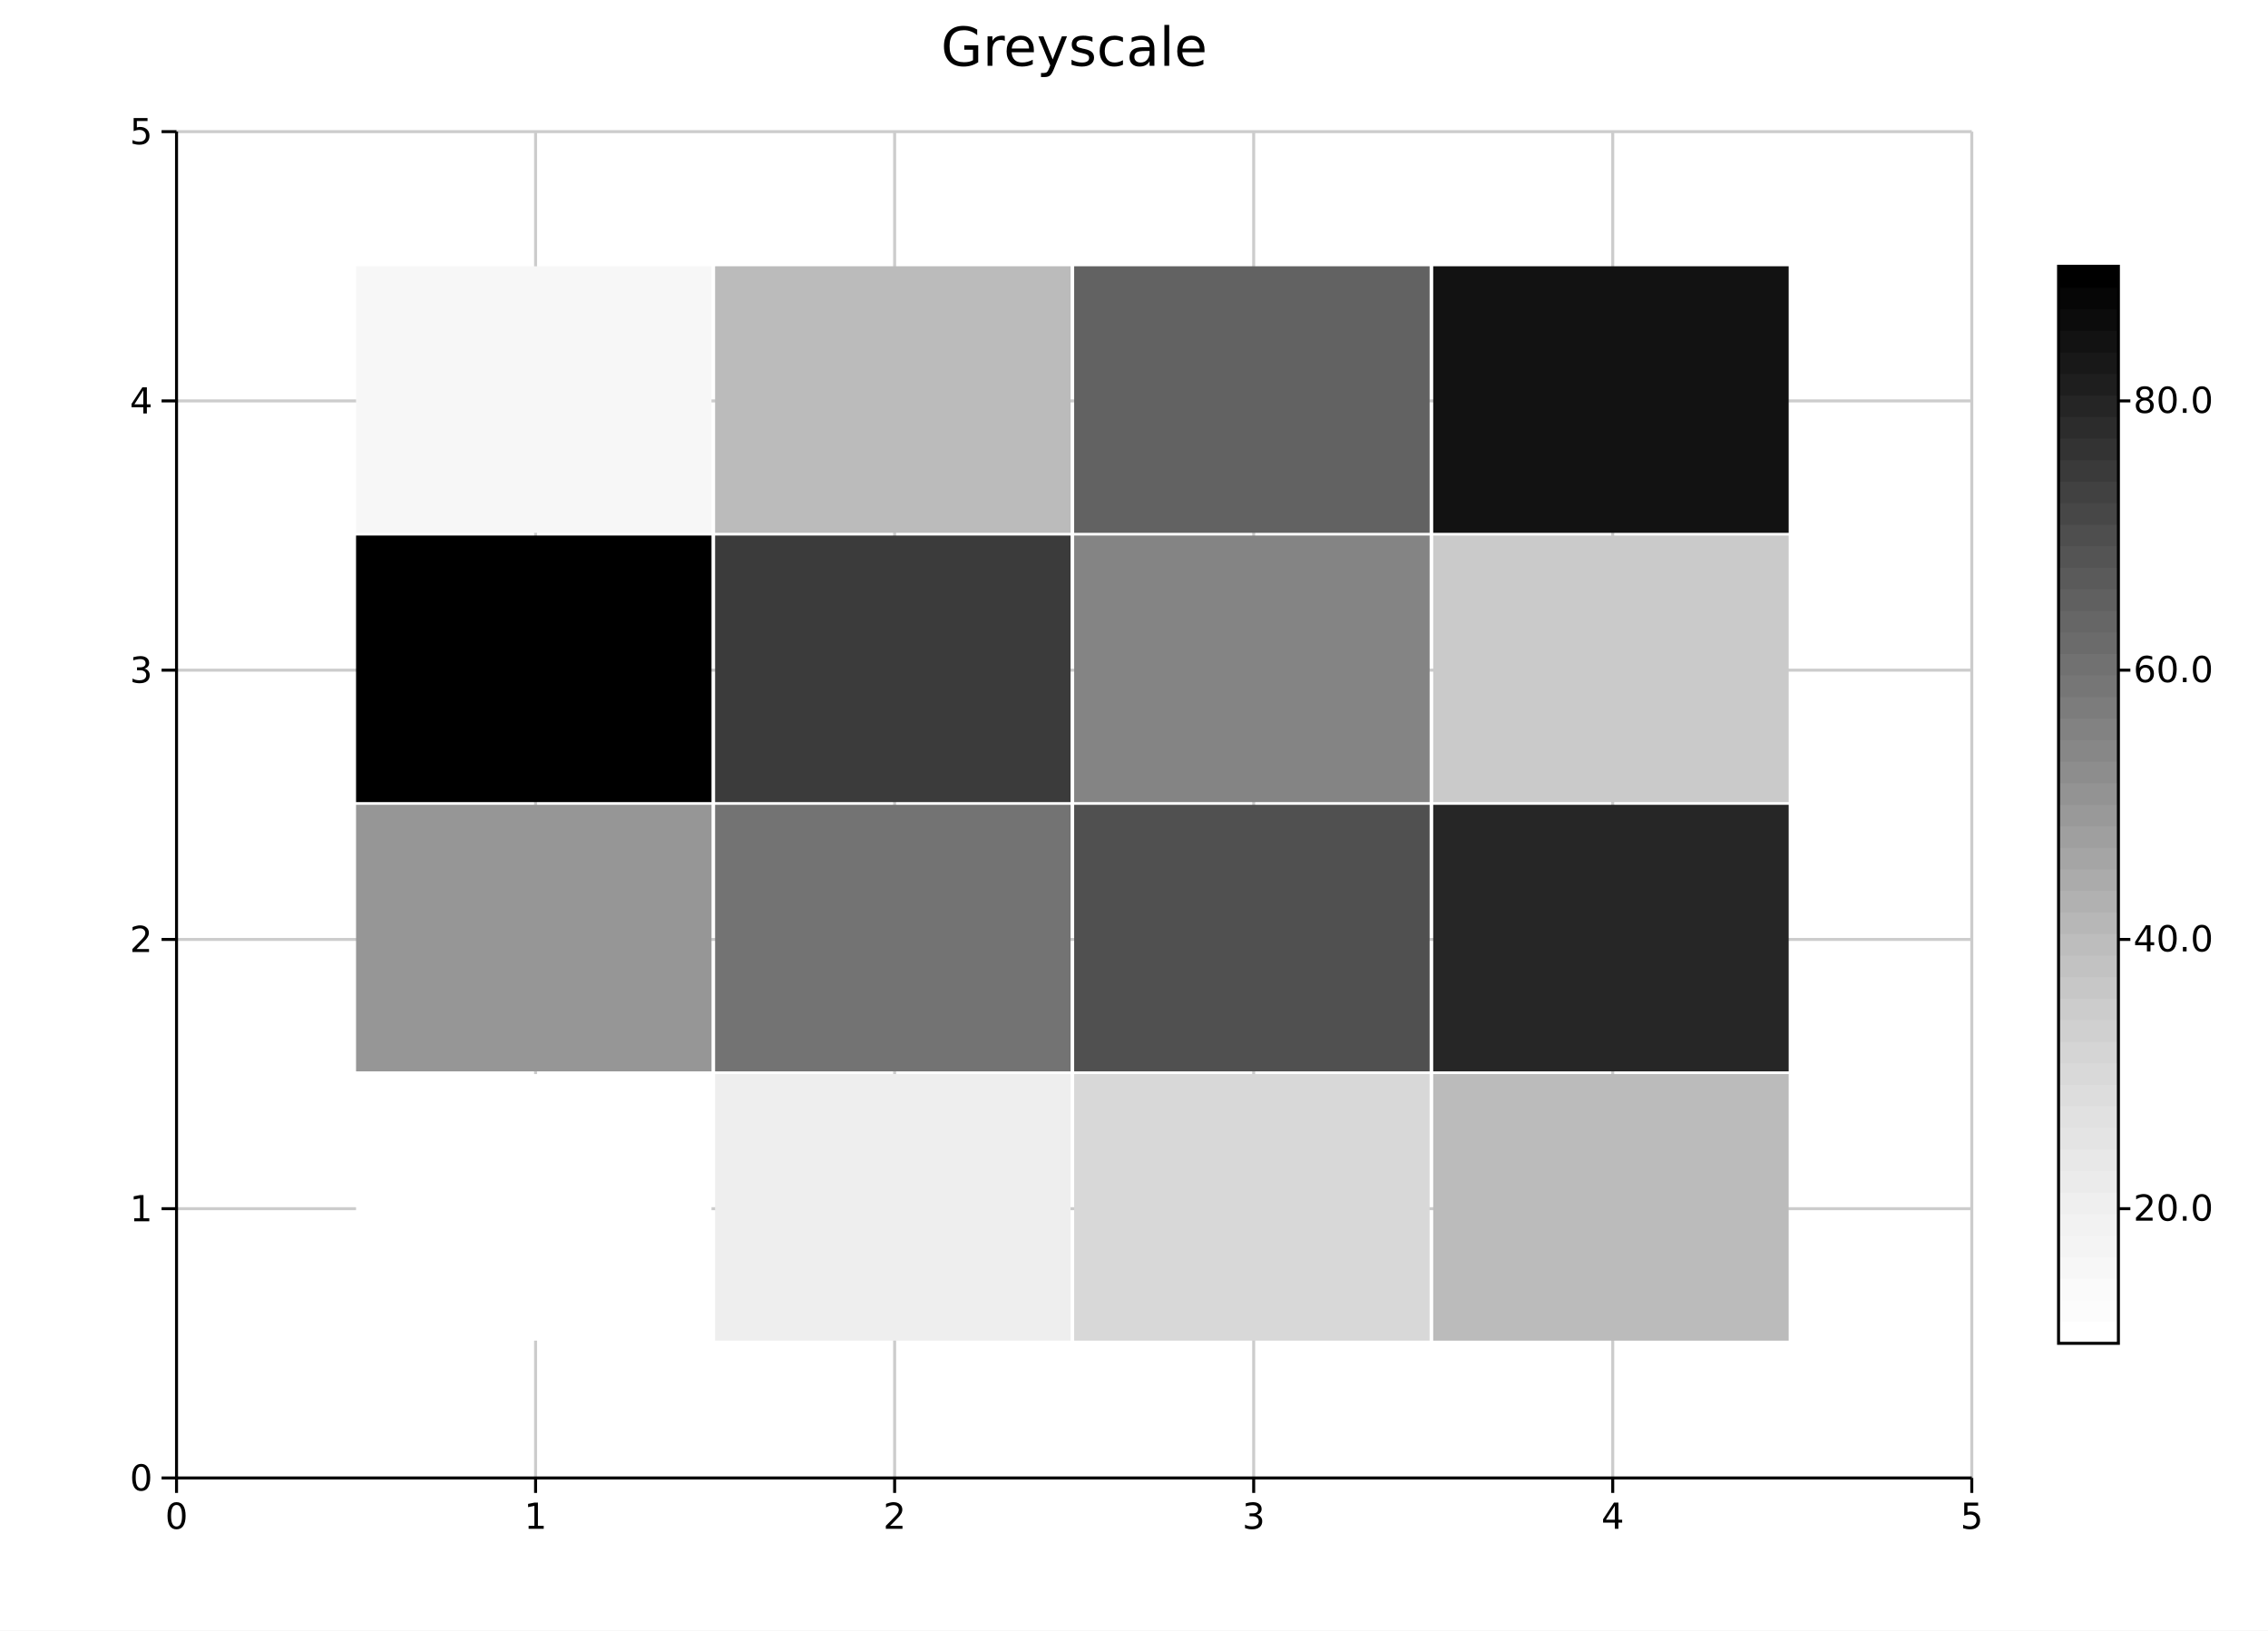
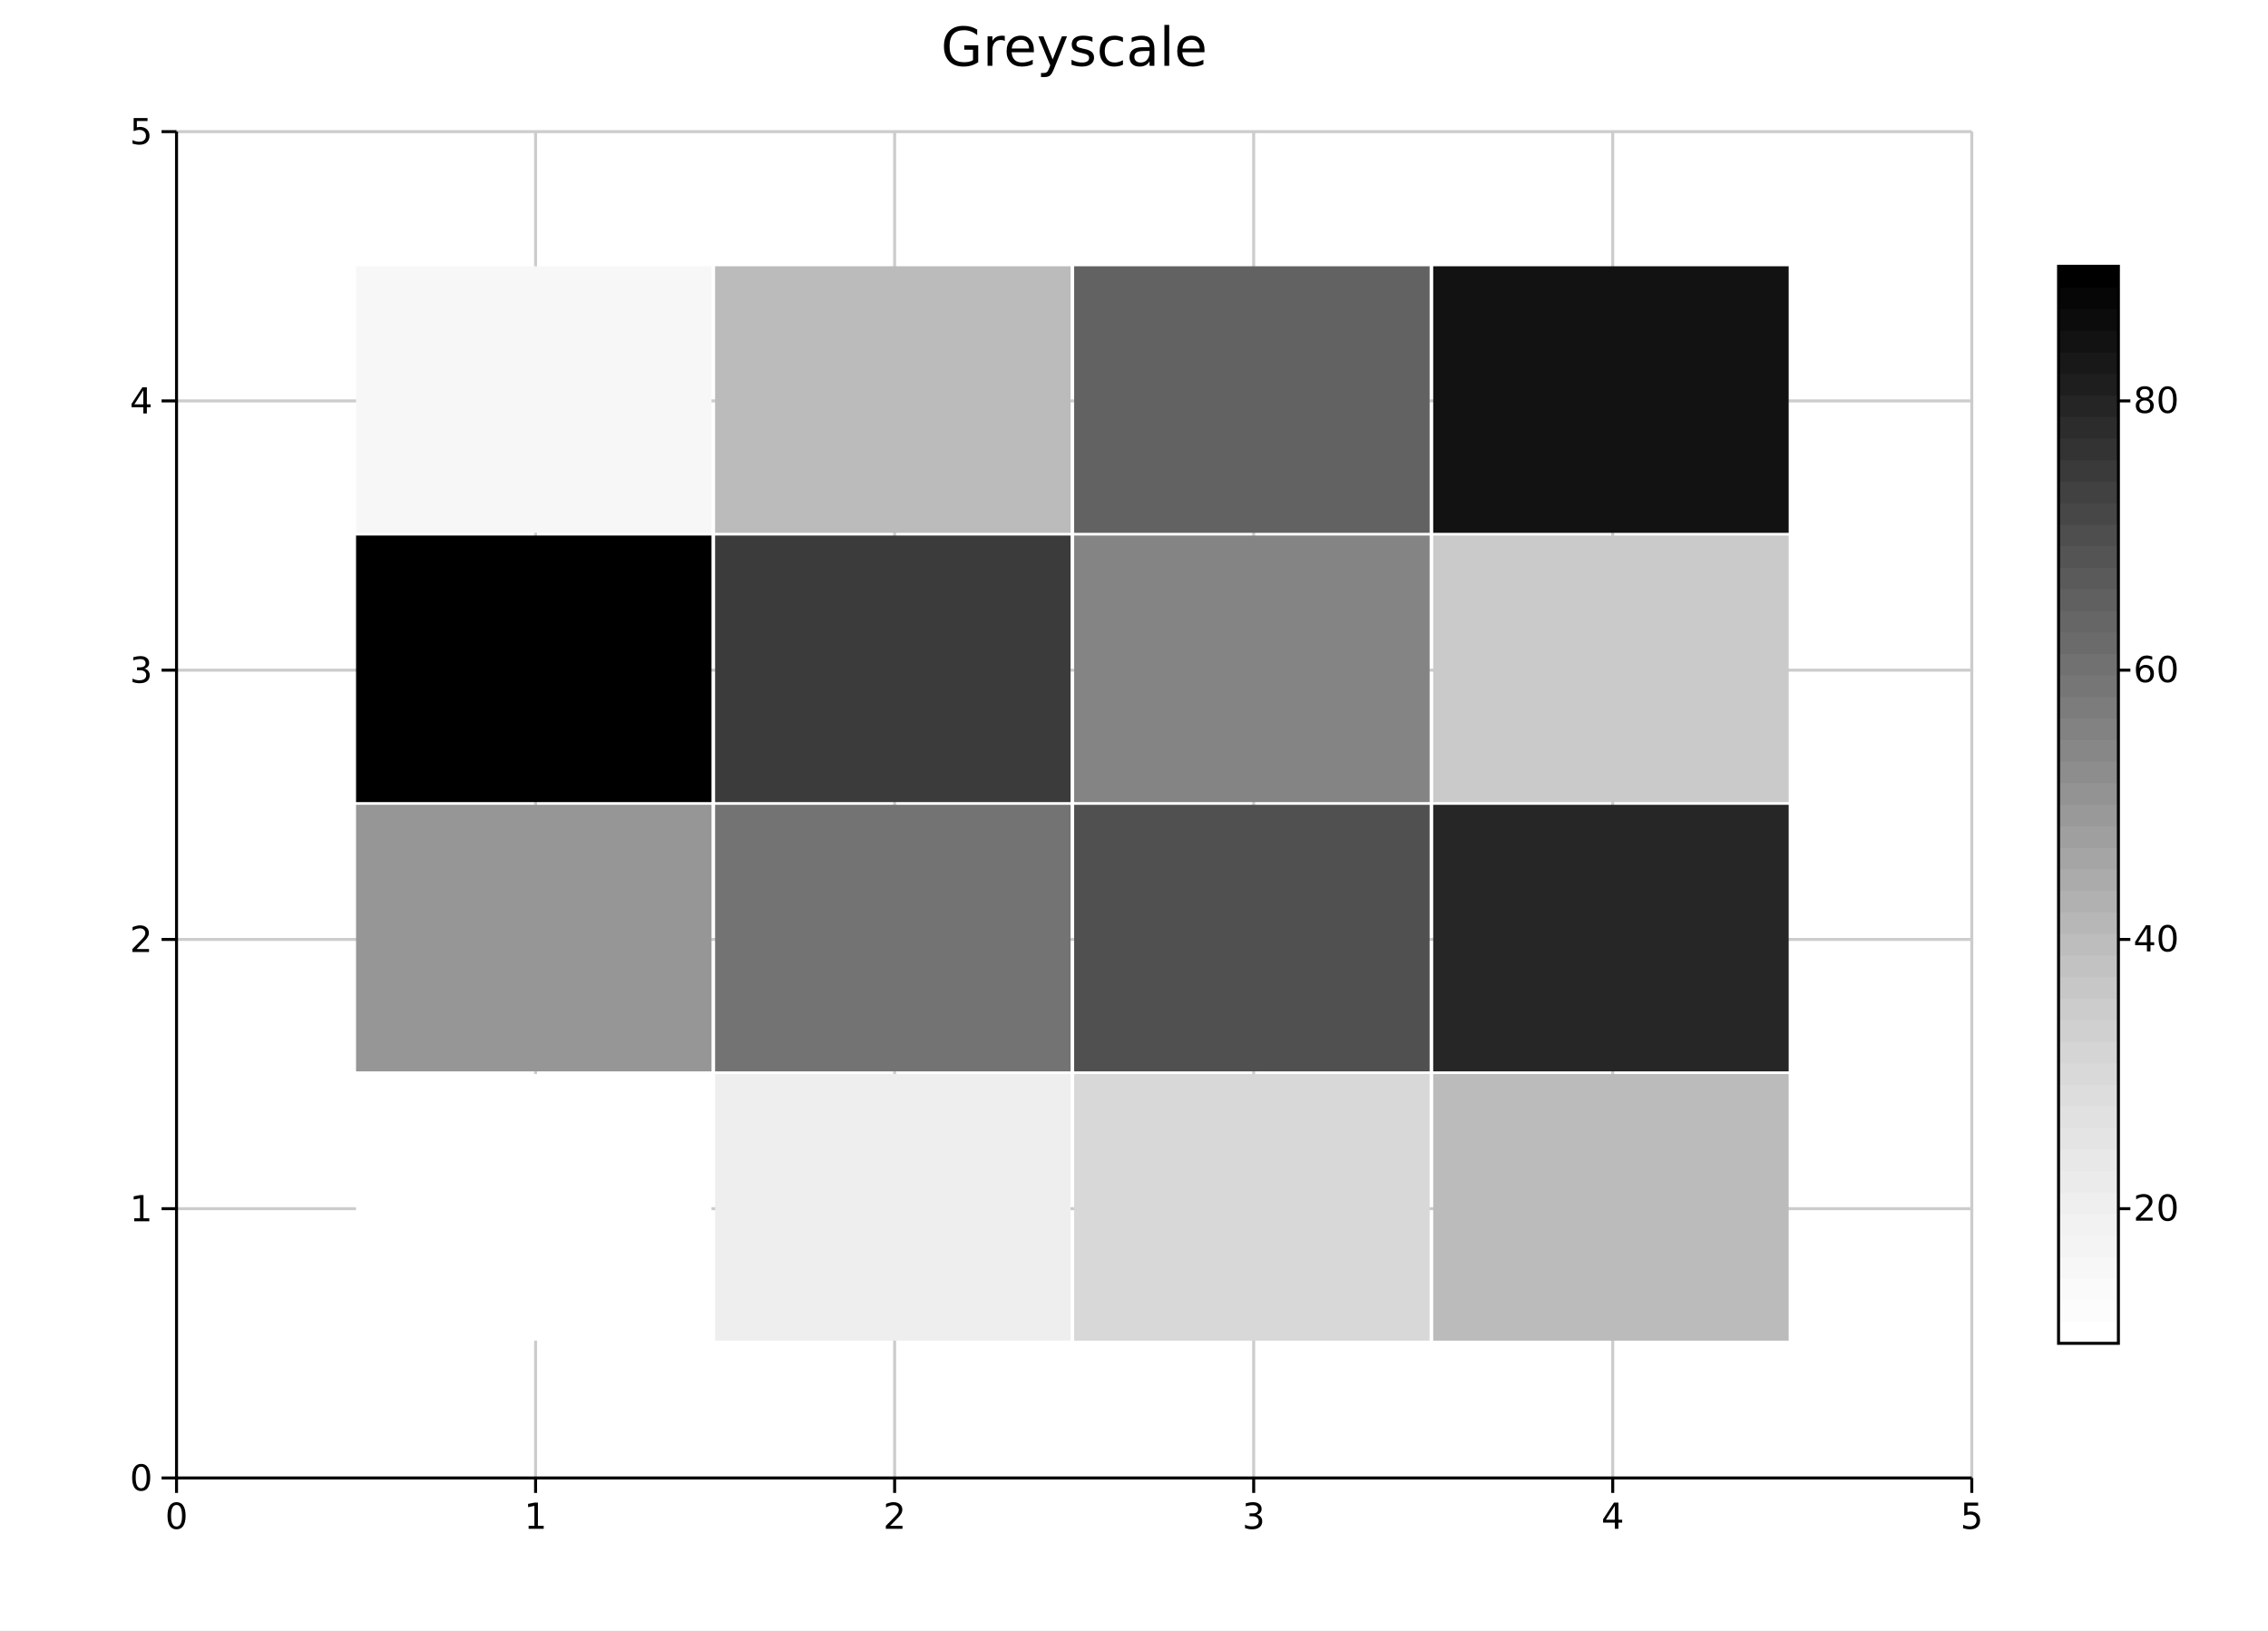
<svg xmlns="http://www.w3.org/2000/svg" width="758" height="545" font-family="DejaVu Sans, Liberation Sans, Arial, sans-serif" fill="black">
  <rect width="100%" height="100%" fill="white" />
  <line x1="179" y1="44" x2="179" y2="494" stroke="#cccccc" stroke-width="1" />
  <line x1="299" y1="44" x2="299" y2="494" stroke="#cccccc" stroke-width="1" />
  <line x1="419" y1="44" x2="419" y2="494" stroke="#cccccc" stroke-width="1" />
  <line x1="539" y1="44" x2="539" y2="494" stroke="#cccccc" stroke-width="1" />
  <line x1="659" y1="44" x2="659" y2="494" stroke="#cccccc" stroke-width="1" />
  <line x1="59" y1="404" x2="659" y2="404" stroke="#cccccc" stroke-width="1" />
  <line x1="59" y1="314" x2="659" y2="314" stroke="#cccccc" stroke-width="1" />
  <line x1="59" y1="224" x2="659" y2="224" stroke="#cccccc" stroke-width="1" />
  <line x1="59" y1="134" x2="659" y2="134" stroke="#cccccc" stroke-width="1" />
  <line x1="59" y1="44" x2="659" y2="44" stroke="#cccccc" stroke-width="1" />
  <line x1="59" y1="494" x2="659" y2="494" stroke="#000000" stroke-width="1" />
  <line x1="59" y1="44" x2="59" y2="494" stroke="#000000" stroke-width="1" />
  <line x1="59" y1="494" x2="59" y2="499" stroke="#000000" stroke-width="1" />
  <text x="59" y="511" font-size="12" text-anchor="middle">0</text>
  <line x1="179" y1="494" x2="179" y2="499" stroke="#000000" stroke-width="1" />
  <text x="179" y="511" font-size="12" text-anchor="middle">1</text>
  <line x1="299" y1="494" x2="299" y2="499" stroke="#000000" stroke-width="1" />
  <text x="299" y="511" font-size="12" text-anchor="middle">2</text>
  <line x1="419" y1="494" x2="419" y2="499" stroke="#000000" stroke-width="1" />
  <text x="419" y="511" font-size="12" text-anchor="middle">3</text>
  <line x1="539" y1="494" x2="539" y2="499" stroke="#000000" stroke-width="1" />
  <text x="539" y="511" font-size="12" text-anchor="middle">4</text>
  <line x1="659" y1="494" x2="659" y2="499" stroke="#000000" stroke-width="1" />
  <text x="659" y="511" font-size="12" text-anchor="middle">5</text>
  <line x1="54" y1="494" x2="59" y2="494" stroke="#000000" stroke-width="1" />
  <text x="51" y="498.2" font-size="12" text-anchor="end">0</text>
  <line x1="54" y1="404" x2="59" y2="404" stroke="#000000" stroke-width="1" />
  <text x="51" y="408.2" font-size="12" text-anchor="end">1</text>
  <line x1="54" y1="314" x2="59" y2="314" stroke="#000000" stroke-width="1" />
  <text x="51" y="318.2" font-size="12" text-anchor="end">2</text>
  <line x1="54" y1="224" x2="59" y2="224" stroke="#000000" stroke-width="1" />
  <text x="51" y="228.2" font-size="12" text-anchor="end">3</text>
  <line x1="54" y1="134" x2="59" y2="134" stroke="#000000" stroke-width="1" />
  <text x="51" y="138.2" font-size="12" text-anchor="end">4</text>
  <line x1="54" y1="44" x2="59" y2="44" stroke="#000000" stroke-width="1" />
  <text x="51" y="48.2" font-size="12" text-anchor="end">5</text>
  <text x="359" y="22" font-size="18" text-anchor="middle">Greyscale</text>
  <rect x="119" y="359" width="118.8" height="89.1" fill="#ffffff" />
  <rect x="239" y="359" width="118.8" height="89.1" fill="#eeeeee" />
  <rect x="359" y="359" width="118.8" height="89.1" fill="#d8d8d8" />
  <rect x="479" y="359" width="118.8" height="89.1" fill="#bbbbbb" />
  <rect x="119" y="269" width="118.8" height="89.1" fill="#969696" />
  <rect x="239" y="269" width="118.8" height="89.1" fill="#737373" />
  <rect x="359" y="269" width="118.8" height="89.1" fill="#505050" />
  <rect x="479" y="269" width="118.8" height="89.1" fill="#262626" />
  <rect x="119" y="179" width="118.8" height="89.1" fill="#000000" />
  <rect x="239" y="179" width="118.8" height="89.1" fill="#3b3b3b" />
  <rect x="359" y="179" width="118.8" height="89.1" fill="#848484" />
  <rect x="479" y="179" width="118.8" height="89.1" fill="#cacaca" />
  <rect x="119" y="89" width="118.8" height="89.1" fill="#f7f7f7" />
  <rect x="239" y="89" width="118.8" height="89.1" fill="#bbbbbb" />
  <rect x="359" y="89" width="118.8" height="89.1" fill="#626262" />
  <rect x="479" y="89" width="118.8" height="89.1" fill="#121212" />
  <rect x="688" y="89" width="20" height="7.7" fill="#000000" />
  <rect x="688" y="96.2" width="20" height="7.7" fill="#060606" />
  <rect x="688" y="103.4" width="20" height="7.7" fill="#0c0c0c" />
  <rect x="688" y="110.6" width="20" height="7.7" fill="#121212" />
  <rect x="688" y="117.8" width="20" height="7.7" fill="#181818" />
  <rect x="688" y="125" width="20" height="7.7" fill="#1e1e1e" />
  <rect x="688" y="132.2" width="20" height="7.7" fill="#252525" />
  <rect x="688" y="139.4" width="20" height="7.7" fill="#2c2c2c" />
  <rect x="688" y="146.6" width="20" height="7.7" fill="#333333" />
  <rect x="688" y="153.8" width="20" height="7.7" fill="#3a3a3a" />
  <rect x="688" y="161" width="20" height="7.7" fill="#414141" />
  <rect x="688" y="168.2" width="20" height="7.7" fill="#474747" />
  <rect x="688" y="175.4" width="20" height="7.7" fill="#4e4e4e" />
  <rect x="688" y="182.6" width="20" height="7.7" fill="#545454" />
  <rect x="688" y="189.8" width="20" height="7.7" fill="#5a5a5a" />
  <rect x="688" y="197" width="20" height="7.7" fill="#606060" />
  <rect x="688" y="204.2" width="20" height="7.7" fill="#666666" />
  <rect x="688" y="211.4" width="20" height="7.7" fill="#6b6b6b" />
  <rect x="688" y="218.6" width="20" height="7.7" fill="#717171" />
  <rect x="688" y="225.8" width="20" height="7.7" fill="#767676" />
  <rect x="688" y="233" width="20" height="7.7" fill="#7c7c7c" />
  <rect x="688" y="240.2" width="20" height="7.7" fill="#828282" />
  <rect x="688" y="247.4" width="20" height="7.7" fill="#878787" />
  <rect x="688" y="254.6" width="20" height="7.7" fill="#8d8d8d" />
  <rect x="688" y="261.8" width="20" height="7.7" fill="#939393" />
  <rect x="688" y="269" width="20" height="7.7" fill="#999999" />
  <rect x="688" y="276.2" width="20" height="7.7" fill="#9f9f9f" />
  <rect x="688" y="283.4" width="20" height="7.7" fill="#a5a5a5" />
  <rect x="688" y="290.6" width="20" height="7.7" fill="#ababab" />
  <rect x="688" y="297.8" width="20" height="7.7" fill="#b1b1b1" />
  <rect x="688" y="305" width="20" height="7.7" fill="#b7b7b7" />
  <rect x="688" y="312.2" width="20" height="7.7" fill="#bdbdbd" />
  <rect x="688" y="319.4" width="20" height="7.7" fill="#c2c2c2" />
  <rect x="688" y="326.6" width="20" height="7.7" fill="#c7c7c7" />
  <rect x="688" y="333.8" width="20" height="7.7" fill="#cccccc" />
  <rect x="688" y="341" width="20" height="7.7" fill="#d0d0d0" />
  <rect x="688" y="348.2" width="20" height="7.7" fill="#d5d5d5" />
  <rect x="688" y="355.4" width="20" height="7.7" fill="#d9d9d9" />
  <rect x="688" y="362.6" width="20" height="7.7" fill="#dddddd" />
  <rect x="688" y="369.8" width="20" height="7.7" fill="#e1e1e1" />
  <rect x="688" y="377" width="20" height="7.7" fill="#e4e4e4" />
  <rect x="688" y="384.2" width="20" height="7.7" fill="#e8e8e8" />
  <rect x="688" y="391.4" width="20" height="7.7" fill="#ebebeb" />
  <rect x="688" y="398.6" width="20" height="7.7" fill="#efefef" />
  <rect x="688" y="405.8" width="20" height="7.7" fill="#f2f2f2" />
  <rect x="688" y="413" width="20" height="7.7" fill="#f4f4f4" />
  <rect x="688" y="420.2" width="20" height="7.7" fill="#f7f7f7" />
  <rect x="688" y="427.4" width="20" height="7.7" fill="#fafafa" />
  <rect x="688" y="434.6" width="20" height="7.7" fill="#fcfcfc" />
  <rect x="688" y="441.8" width="20" height="7.7" fill="#ffffff" />
  <rect x="688" y="89" width="20" height="360" fill="none" stroke="#000000" stroke-width="1" />
  <line x1="708" y1="404" x2="712" y2="404" stroke="#000000" stroke-width="1" />
-   <text x="713" y="408" font-size="12" text-anchor="start">20.0</text>
+   <text x="713" y="408" font-size="12" text-anchor="start">20</text>
  <line x1="708" y1="314" x2="712" y2="314" stroke="#000000" stroke-width="1" />
-   <text x="713" y="318" font-size="12" text-anchor="start">40.0</text>
+   <text x="713" y="318" font-size="12" text-anchor="start">40</text>
  <line x1="708" y1="224" x2="712" y2="224" stroke="#000000" stroke-width="1" />
-   <text x="713" y="228" font-size="12" text-anchor="start">60.0</text>
+   <text x="713" y="228" font-size="12" text-anchor="start">60</text>
  <line x1="708" y1="134" x2="712" y2="134" stroke="#000000" stroke-width="1" />
-   <text x="713" y="138" font-size="12" text-anchor="start">80.0</text>
+   <text x="713" y="138" font-size="12" text-anchor="start">80</text>
</svg>
